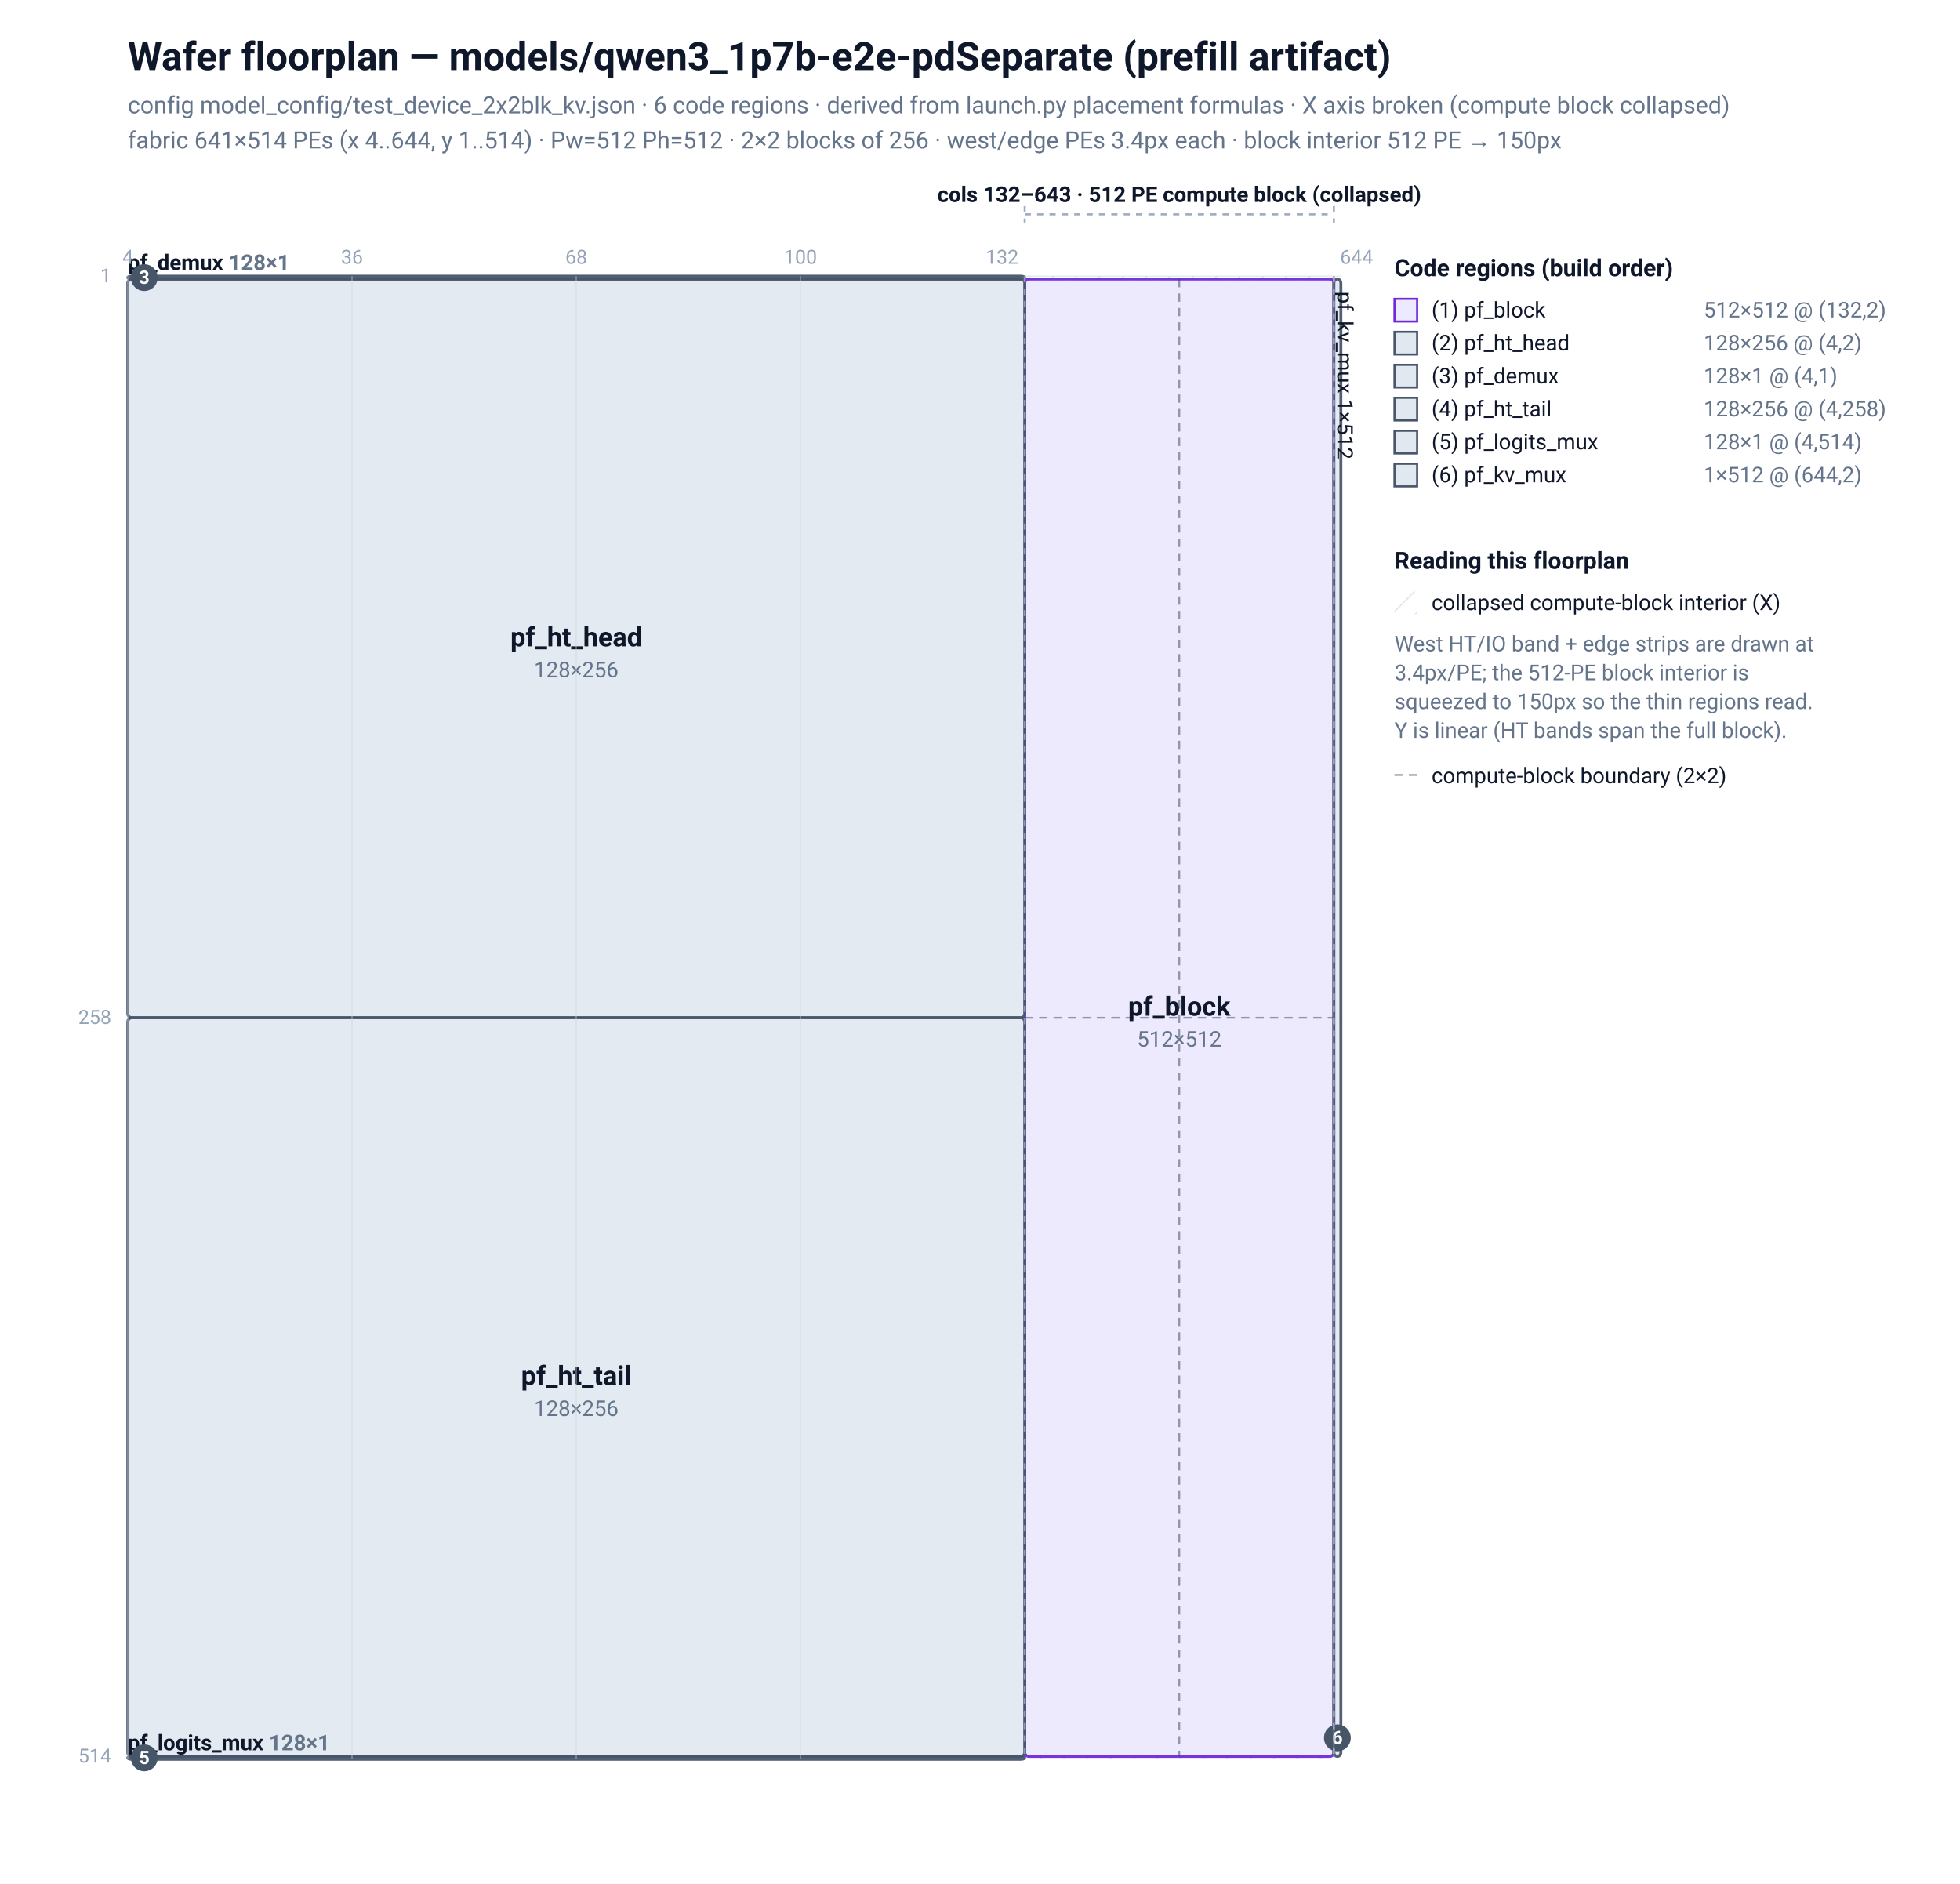
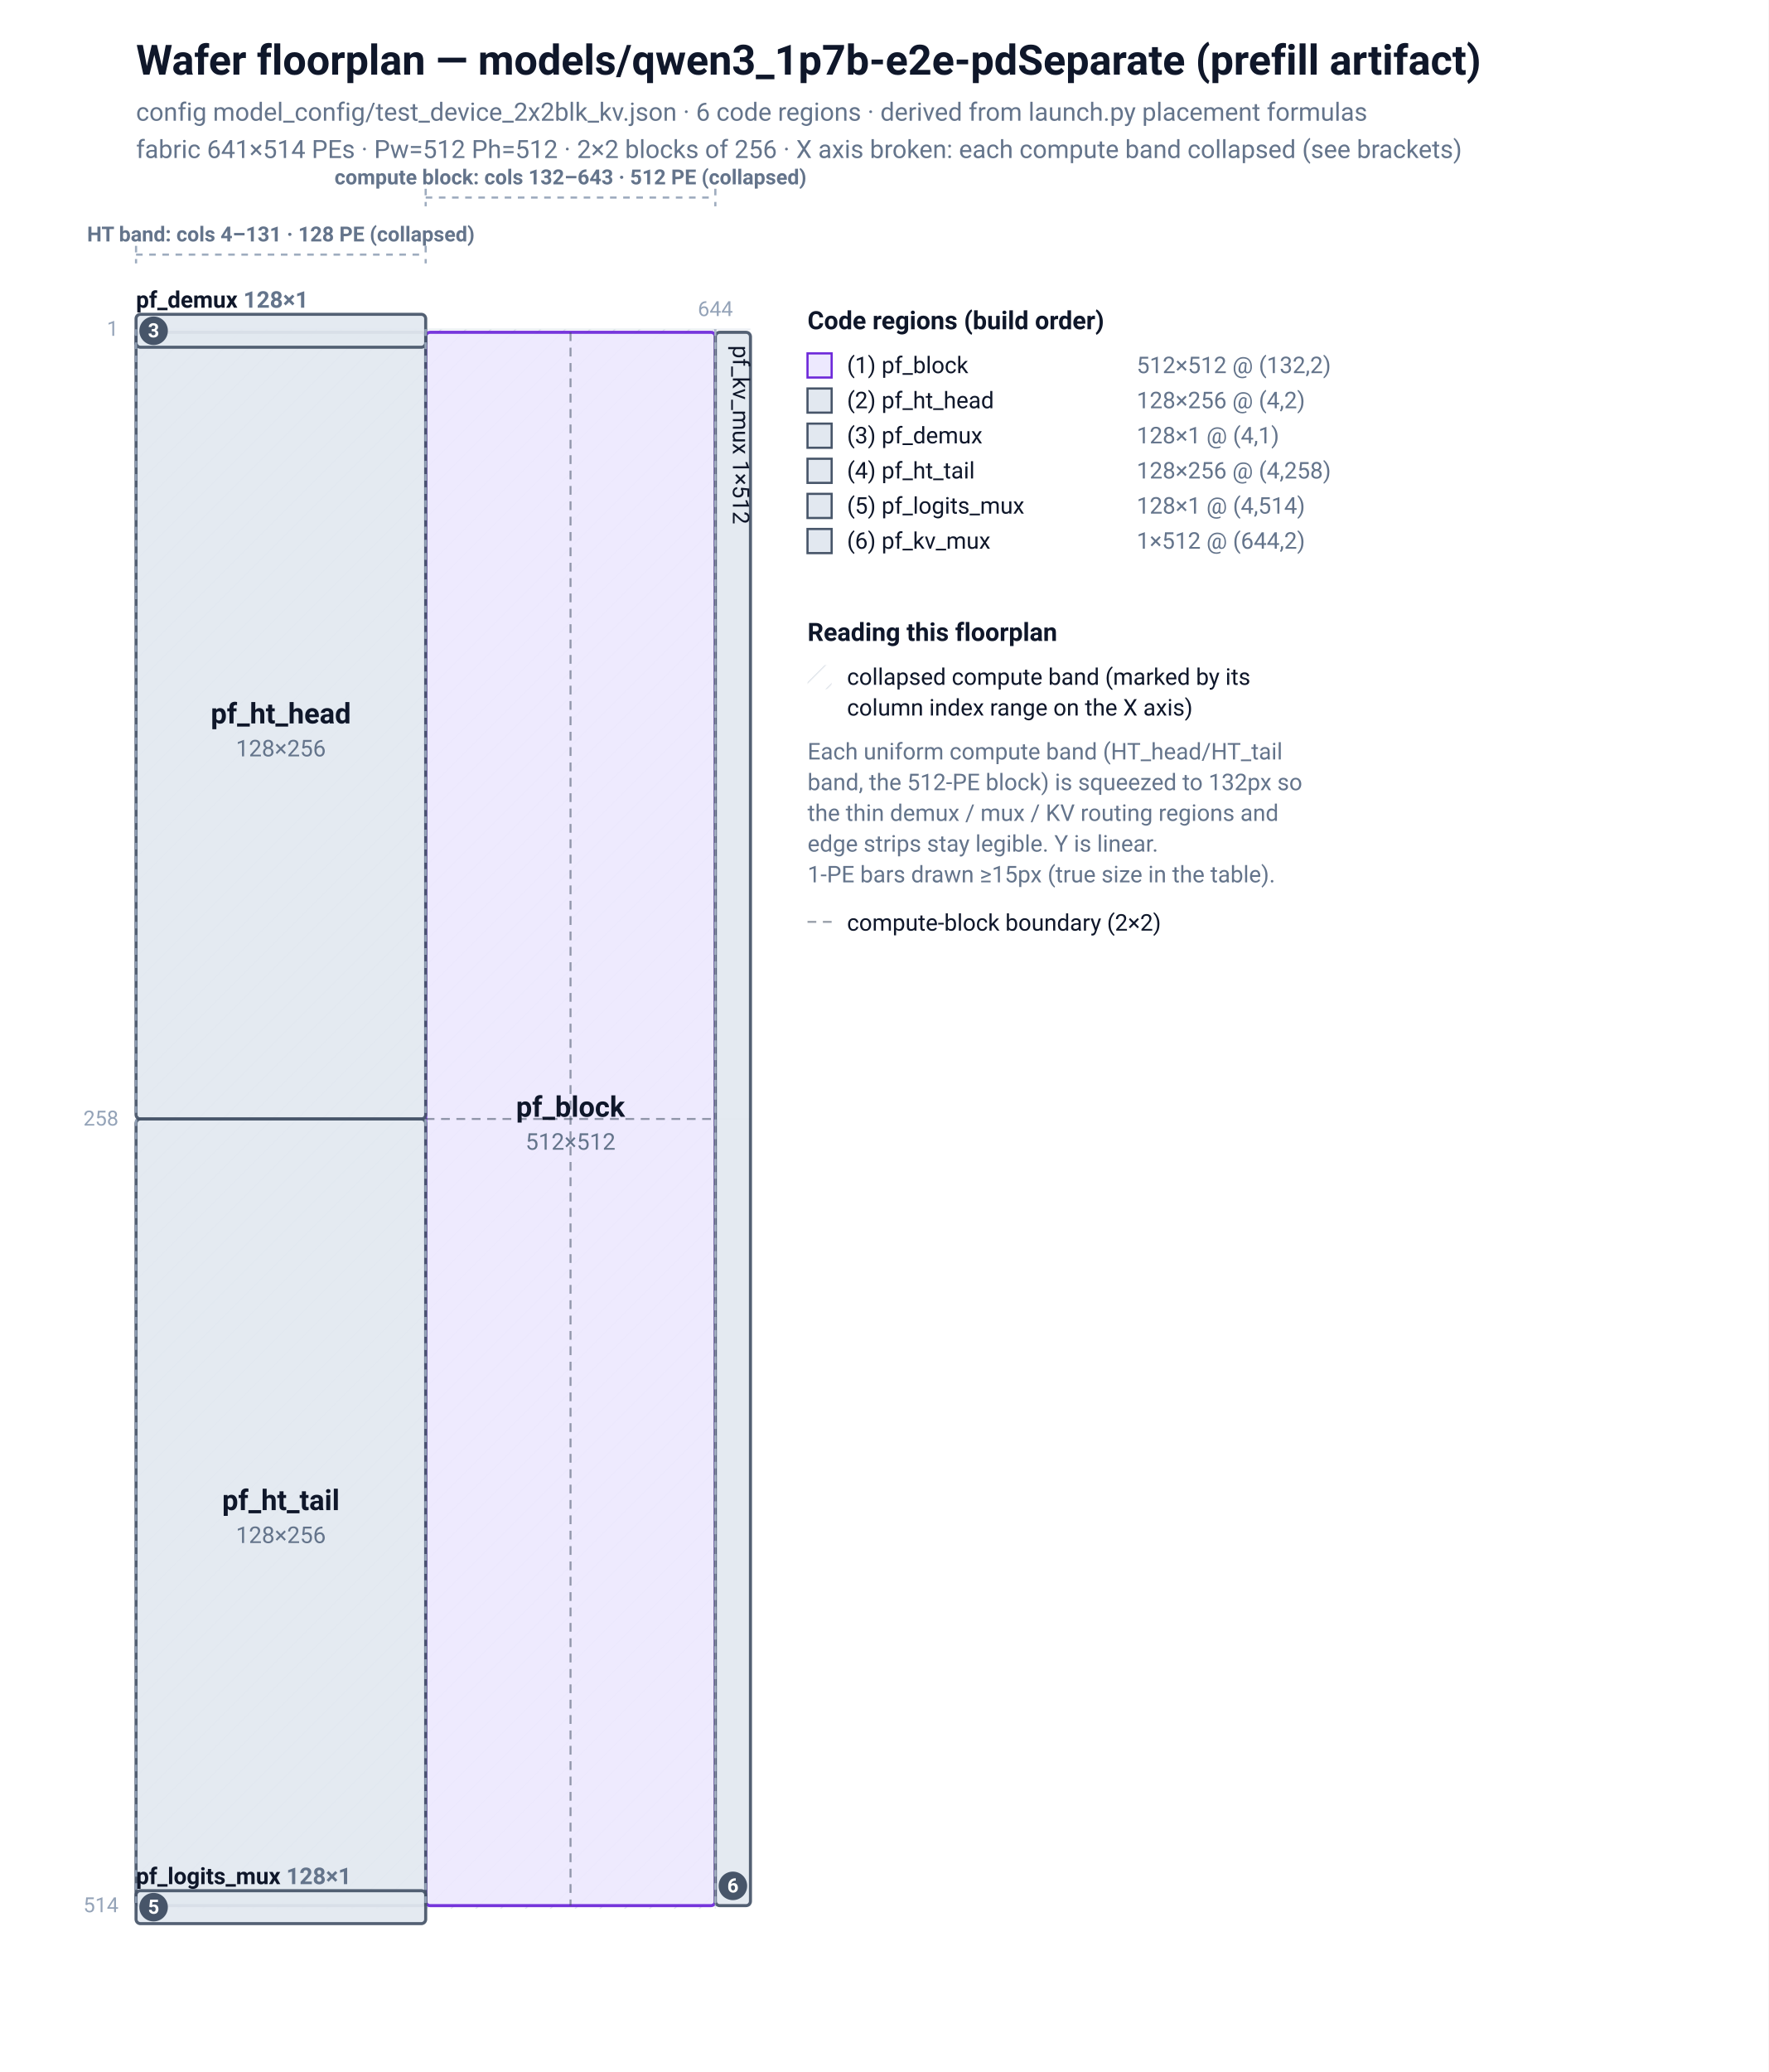
- <svg xmlns="http://www.w3.org/2000/svg" viewBox="0 0 951 914" width="951" height="914" font-family="ui-sans-serif,system-ui,Segoe UI,Roboto,Arial,sans-serif">
+ <svg xmlns="http://www.w3.org/2000/svg" viewBox="0 0 806 944" width="806" height="944" font-family="ui-sans-serif,system-ui,Segoe UI,Roboto,Arial,sans-serif">
  <defs>
    <pattern id="hatch" width="6" height="6" patternUnits="userSpaceOnUse" patternTransform="rotate(45)">
      <line x1="0" y1="0" x2="0" y2="6" stroke="currentColor" stroke-width="2.6" opacity=".5" />
    </pattern>
    <pattern id="hatchFake" width="6" height="6" patternUnits="userSpaceOnUse" patternTransform="rotate(45)">
      <line x1="0" y1="0" x2="0" y2="6" stroke="currentColor" stroke-width="1" opacity=".2" />
    </pattern>
    <pattern id="hatchZoom" width="8" height="8" patternUnits="userSpaceOnUse" patternTransform="rotate(45)">
-       <line x1="0" y1="0" x2="0" y2="8" stroke="#94a3b8" stroke-width="1" opacity=".35" />
+       <line x1="0" y1="0" x2="0" y2="8" stroke="#94a3b8" stroke-width="1" opacity=".3" />
    </pattern>
  </defs>
-   <style>:root{color-scheme:light dark}text{fill:#0f172a}.bg{fill:#fff}.sub{fill:#64748b}.rl{font-size:13px;font-weight:600}.rd{font-size:10.5px}.rdb{font-size:10.5px;font-weight:600}.ax{font-size:9.5px;fill:#94a3b8}.t1{font-size:19px;font-weight:700}.t2{font-size:11.5px}.bdg{font-size:9px;font-weight:700;fill:#fff}.grid{stroke:#cbd5e1;stroke-width:.6;opacity:.45}.brk{stroke:#94a3b8;stroke-width:1;stroke-dasharray:3 3;opacity:.9}.blk{stroke:#334155;stroke-dasharray:4 3;stroke-width:.9;fill:none;opacity:.5}@media (prefers-color-scheme:dark){text{fill:#e2e8f0}.bg{fill:#0b1120}.sub{fill:#94a3b8}.ax{fill:#64748b}.grid{stroke:#334155}.blk{stroke:#94a3b8}}</style>
-   <rect class="bg" width="951" height="914" />
+   <style>:root{color-scheme:light dark}text{fill:#0f172a}.bg{fill:#fff}.sub{fill:#64748b}.rl{font-size:13px;font-weight:600}.rd{font-size:10.5px}.rdb{font-size:10.5px;font-weight:600}.ax{font-size:9.5px;fill:#94a3b8}.t1{font-size:19px;font-weight:700}.t2{font-size:11.5px}.bk{font-size:9.5px;font-weight:600;fill:#64748b}.bdg{font-size:9px;font-weight:700;fill:#fff}.grid{stroke:#cbd5e1;stroke-width:.6;opacity:.45}.brk{stroke:#94a3b8;stroke-width:1;stroke-dasharray:3 3;opacity:.9}.blk{stroke:#334155;stroke-dasharray:4 3;stroke-width:.9;fill:none;opacity:.5}@media (prefers-color-scheme:dark){text{fill:#e2e8f0}.bg{fill:#0b1120}.sub{fill:#94a3b8}.ax{fill:#64748b}.bk{fill:#94a3b8}.grid{stroke:#334155}.blk{stroke:#94a3b8}}</style>
+   <rect class="bg" width="806" height="944" />
  <text class="t1" x="62" y="34">Wafer floorplan — models/qwen3_1p7b-e2e-pdSeparate (prefill artifact)</text>
-   <text class="t2 sub" x="62" y="55">config model_config/test_device_2x2blk_kv.json · 6 code regions · derived from launch.py placement formulas · X axis broken (compute block collapsed)</text>
-   <text class="t2 sub" x="62" y="72">fabric 641×514 PEs (x 4..644, y 1..514) · Pw=512 Ph=512 · 2×2 blocks of 256 · west/edge PEs 3.4px each · block interior 512 PE → 150px</text>
-   <rect x="497.2" y="134.0" width="150.0" height="719.6" fill="url(#hatchZoom)" />
-   <line class="grid" x1="62.0" y1="134.0" x2="650.6" y2="134.0" />
-   <text class="ax" x="54.0" y="137.0" text-anchor="end">1</text>
-   <line class="grid" x1="62.0" y1="493.8" x2="650.6" y2="493.8" />
-   <text class="ax" x="54.0" y="496.8" text-anchor="end">258</text>
-   <line class="grid" x1="62.0" y1="852.2" x2="650.6" y2="852.2" />
-   <text class="ax" x="54.0" y="855.2" text-anchor="end">514</text>
-   <rect x="497.2" y="135.4" width="150.0" height="716.8" fill="#ede9fe" stroke="#6d28d9" stroke-width="1.4" rx="2" opacity=".93" />
-   <line class="blk" x1="572.2" y1="135.4" x2="572.2" y2="852.2" />
-   <line class="blk" x1="497.2" y1="493.8" x2="647.2" y2="493.8" />
-   <text class="rl" x="572.2" y="492.8" text-anchor="middle">pf_block</text>
-   <text class="rd sub" x="572.2" y="507.8" text-anchor="middle">512×512</text>
-   <rect x="62.0" y="135.4" width="435.2" height="358.4" fill="#e2e8f0" stroke="#475569" stroke-width="1.4" rx="2" opacity=".93" />
-   <text class="rl" x="279.6" y="313.6" text-anchor="middle">pf_ht_head</text>
-   <text class="rd sub" x="279.6" y="328.6" text-anchor="middle">128×256</text>
-   <rect x="62.0" y="134.0" width="435.2" height="1.4" fill="#e2e8f0" stroke="#475569" stroke-width="1.4" rx="2" opacity=".93" />
-   <text class="rdb" x="62.0" y="131.0">pf_demux <tspan class="rd sub">128×1</tspan>
+   <text class="t2 sub" x="62" y="55">config model_config/test_device_2x2blk_kv.json · 6 code regions · derived from launch.py placement formulas</text>
+   <text class="t2 sub" x="62" y="72">fabric 641×514 PEs · Pw=512 Ph=512 · 2×2 blocks of 256 · X axis broken: each compute band collapsed (see brackets)</text>
+   <rect x="62.0" y="150.0" width="132.0" height="719.6" fill="url(#hatchZoom)" />
+   <rect x="194.0" y="150.0" width="132.0" height="719.6" fill="url(#hatchZoom)" />
+   <line class="grid" x1="62.0" y1="150.0" x2="342.0" y2="150.0" />
+   <text class="ax" x="54.0" y="153.0" text-anchor="end">1</text>
+   <line class="grid" x1="62.0" y1="509.8" x2="342.0" y2="509.8" />
+   <text class="ax" x="54.0" y="512.8" text-anchor="end">258</text>
+   <line class="grid" x1="62.0" y1="868.2" x2="342.0" y2="868.2" />
+   <text class="ax" x="54.0" y="871.2" text-anchor="end">514</text>
+   <rect x="194.0" y="151.4" width="132.0" height="716.8" fill="#ede9fe" stroke="#6d28d9" stroke-width="1.4" rx="2" opacity=".93" />
+   <line class="blk" x1="260.0" y1="151.4" x2="260.0" y2="868.2" />
+   <line class="blk" x1="194.0" y1="509.8" x2="326.0" y2="509.8" />
+   <text class="rl" x="260.0" y="508.8" text-anchor="middle">pf_block</text>
+   <text class="rd sub" x="260.0" y="523.8" text-anchor="middle">512×512</text>
+   <rect x="62.0" y="151.4" width="132.0" height="358.4" fill="#e2e8f0" stroke="#475569" stroke-width="1.4" rx="2" opacity=".93" />
+   <text class="rl" x="128.0" y="329.6" text-anchor="middle">pf_ht_head</text>
+   <text class="rd sub" x="128.0" y="344.6" text-anchor="middle">128×256</text>
+   <rect x="62.0" y="143.2" width="132.0" height="15.0" fill="#e2e8f0" stroke="#475569" stroke-width="1.4" rx="2" opacity=".93" />
+   <text class="rdb" x="62.0" y="140.2">pf_demux <tspan class="rd sub">128×1</tspan>
  </text>
-   <circle cx="70.0" cy="134.7" r="6.5" fill="#475569" />
-   <text class="bdg" x="70.0" y="137.7" text-anchor="middle">3</text>
-   <rect x="62.0" y="493.8" width="435.2" height="358.4" fill="#e2e8f0" stroke="#475569" stroke-width="1.4" rx="2" opacity=".93" />
-   <text class="rl" x="279.6" y="672.0" text-anchor="middle">pf_ht_tail</text>
-   <text class="rd sub" x="279.6" y="687.0" text-anchor="middle">128×256</text>
-   <rect x="62.0" y="852.2" width="435.2" height="1.4" fill="#e2e8f0" stroke="#475569" stroke-width="1.4" rx="2" opacity=".93" />
-   <text class="rdb" x="62.0" y="849.2">pf_logits_mux <tspan class="rd sub">128×1</tspan>
+   <circle cx="70.0" cy="150.7" r="6.5" fill="#475569" />
+   <text class="bdg" x="70.0" y="153.7" text-anchor="middle">3</text>
+   <rect x="62.0" y="509.8" width="132.0" height="358.4" fill="#e2e8f0" stroke="#475569" stroke-width="1.4" rx="2" opacity=".93" />
+   <text class="rl" x="128.0" y="688.0" text-anchor="middle">pf_ht_tail</text>
+   <text class="rd sub" x="128.0" y="703.0" text-anchor="middle">128×256</text>
+   <rect x="62.0" y="861.4" width="132.0" height="15.0" fill="#e2e8f0" stroke="#475569" stroke-width="1.4" rx="2" opacity=".93" />
+   <text class="rdb" x="62.0" y="858.4">pf_logits_mux <tspan class="rd sub">128×1</tspan>
  </text>
-   <circle cx="70.0" cy="852.9" r="6.5" fill="#475569" />
-   <text class="bdg" x="70.0" y="855.9" text-anchor="middle">5</text>
-   <rect x="647.2" y="135.4" width="3.4" height="716.8" fill="#e2e8f0" stroke="#475569" stroke-width="1.4" rx="2" opacity=".93" />
-   <text class="rd" x="648.9" y="141.4" text-anchor="start" transform="rotate(90 648.9 141.4)" fill="#475569">pf_kv_mux 1×512</text>
-   <circle cx="648.9" cy="843.2" r="6.5" fill="#475569" />
-   <text class="bdg" x="648.9" y="846.2" text-anchor="middle">6</text>
-   <line class="grid" x1="62.0" y1="134.0" x2="62.0" y2="853.6" />
-   <text class="ax" x="62.0" y="128.0" text-anchor="middle">4</text>
-   <line class="grid" x1="170.8" y1="134.0" x2="170.8" y2="853.6" />
-   <text class="ax" x="170.8" y="128.0" text-anchor="middle">36</text>
-   <line class="grid" x1="279.6" y1="134.0" x2="279.6" y2="853.6" />
-   <text class="ax" x="279.6" y="128.0" text-anchor="middle">68</text>
-   <line class="grid" x1="388.4" y1="134.0" x2="388.4" y2="853.6" />
-   <text class="ax" x="388.4" y="128.0" text-anchor="middle">100</text>
-   <line class="brk" x1="497.2" y1="134.0" x2="497.2" y2="853.6" />
-   <line class="brk" x1="647.2" y1="134.0" x2="647.2" y2="853.6" />
-   <line class="brk" x1="497.2" y1="104.0" x2="647.2" y2="104.0" />
-   <line class="brk" x1="497.2" y1="100.0" x2="497.2" y2="108.0" />
-   <line class="brk" x1="647.2" y1="100.0" x2="647.2" y2="108.0" />
-   <text class="rdb" x="572.2" y="98.0" text-anchor="middle" fill="#64748b">cols 132–643 · 512 PE compute block (collapsed)</text>
-   <text class="ax" x="494.2" y="128.0" text-anchor="end">132</text>
-   <text class="ax" x="650.2" y="128.0" text-anchor="start">644</text>
-   <line class="grid" x1="647.2" y1="134.0" x2="647.2" y2="853.6" />
-   <text class="t2" x="676.6" y="134" font-weight="700">Code regions (build order)</text>
-   <rect x="676.6" y="145" width="11" height="11" fill="#ede9fe" stroke="#6d28d9" />
-   <text class="rd" x="694.6" y="154">(1) pf_block</text>
-   <text class="rd sub" x="826.6" y="154">512×512 @ (132,2)</text>
-   <rect x="676.6" y="161" width="11" height="11" fill="#e2e8f0" stroke="#475569" />
-   <text class="rd" x="694.6" y="170">(2) pf_ht_head</text>
-   <text class="rd sub" x="826.6" y="170">128×256 @ (4,2)</text>
-   <rect x="676.6" y="177" width="11" height="11" fill="#e2e8f0" stroke="#475569" />
-   <text class="rd" x="694.6" y="186">(3) pf_demux</text>
-   <text class="rd sub" x="826.6" y="186">128×1 @ (4,1)</text>
-   <rect x="676.6" y="193" width="11" height="11" fill="#e2e8f0" stroke="#475569" />
-   <text class="rd" x="694.6" y="202">(4) pf_ht_tail</text>
-   <text class="rd sub" x="826.6" y="202">128×256 @ (4,258)</text>
-   <rect x="676.6" y="209" width="11" height="11" fill="#e2e8f0" stroke="#475569" />
-   <text class="rd" x="694.6" y="218">(5) pf_logits_mux</text>
-   <text class="rd sub" x="826.6" y="218">128×1 @ (4,514)</text>
-   <rect x="676.6" y="225" width="11" height="11" fill="#e2e8f0" stroke="#475569" />
-   <text class="rd" x="694.6" y="234">(6) pf_kv_mux</text>
-   <text class="rd sub" x="826.6" y="234">1×512 @ (644,2)</text>
-   <text class="t2" x="676.6" y="276" font-weight="700">Reading this floorplan</text>
-   <rect x="676.6" y="287" width="11" height="11" fill="url(#hatchZoom)" />
-   <text class="rd" x="694.6" y="296">collapsed compute-block interior (X)</text>
-   <text class="rd sub" x="676.6" y="316">West HT/IO band + edge strips are drawn at</text>
-   <text class="rd sub" x="676.6" y="330">3.4px/PE; the 512-PE block interior is</text>
-   <text class="rd sub" x="676.6" y="344">squeezed to 150px so the thin regions read.</text>
-   <text class="rd sub" x="676.6" y="358">Y is linear (HT bands span the full block).</text>
-   <line class="blk" x1="676.6" y1="376" x2="687.6" y2="376" />
-   <text class="rd" x="694.6" y="380">compute-block boundary (2×2)</text>
+   <circle cx="70.0" cy="868.9" r="6.5" fill="#475569" />
+   <text class="bdg" x="70.0" y="871.9" text-anchor="middle">5</text>
+   <rect x="326.0" y="151.4" width="16.0" height="716.8" fill="#e2e8f0" stroke="#475569" stroke-width="1.4" rx="2" opacity=".93" />
+   <text class="rd" x="334.0" y="157.4" text-anchor="start" transform="rotate(90 334.0 157.4)" fill="#475569">pf_kv_mux 1×512</text>
+   <circle cx="334.0" cy="859.2" r="6.5" fill="#475569" />
+   <text class="bdg" x="334.0" y="862.2" text-anchor="middle">6</text>
+   <line class="brk" x1="62.0" y1="150.0" x2="62.0" y2="869.6" />
+   <line class="brk" x1="194.0" y1="150.0" x2="194.0" y2="869.6" />
+   <line class="brk" x1="62.0" y1="116.0" x2="194.0" y2="116.0" />
+   <line class="brk" x1="62.0" y1="112.0" x2="62.0" y2="120.0" />
+   <line class="brk" x1="194.0" y1="112.0" x2="194.0" y2="120.0" />
+   <text class="bk" x="128.0" y="110.0" text-anchor="middle">HT band: cols 4–131 · 128 PE (collapsed)</text>
+   <line class="brk" x1="194.0" y1="150.0" x2="194.0" y2="869.6" />
+   <line class="brk" x1="326.0" y1="150.0" x2="326.0" y2="869.6" />
+   <line class="brk" x1="194.0" y1="90.0" x2="326.0" y2="90.0" />
+   <line class="brk" x1="194.0" y1="86.0" x2="194.0" y2="94.0" />
+   <line class="brk" x1="326.0" y1="86.0" x2="326.0" y2="94.0" />
+   <text class="bk" x="260.0" y="84.0" text-anchor="middle">compute block: cols 132–643 · 512 PE (collapsed)</text>
+   <line class="grid" x1="326.0" y1="150.0" x2="326.0" y2="869.6" />
+   <text class="ax" x="326.0" y="144.0" text-anchor="middle">644</text>
+   <text class="t2" x="368.0" y="150" font-weight="700">Code regions (build order)</text>
+   <rect x="368.0" y="161" width="11" height="11" fill="#ede9fe" stroke="#6d28d9" />
+   <text class="rd" x="386.0" y="170">(1) pf_block</text>
+   <text class="rd sub" x="518.0" y="170">512×512 @ (132,2)</text>
+   <rect x="368.0" y="177" width="11" height="11" fill="#e2e8f0" stroke="#475569" />
+   <text class="rd" x="386.0" y="186">(2) pf_ht_head</text>
+   <text class="rd sub" x="518.0" y="186">128×256 @ (4,2)</text>
+   <rect x="368.0" y="193" width="11" height="11" fill="#e2e8f0" stroke="#475569" />
+   <text class="rd" x="386.0" y="202">(3) pf_demux</text>
+   <text class="rd sub" x="518.0" y="202">128×1 @ (4,1)</text>
+   <rect x="368.0" y="209" width="11" height="11" fill="#e2e8f0" stroke="#475569" />
+   <text class="rd" x="386.0" y="218">(4) pf_ht_tail</text>
+   <text class="rd sub" x="518.0" y="218">128×256 @ (4,258)</text>
+   <rect x="368.0" y="225" width="11" height="11" fill="#e2e8f0" stroke="#475569" />
+   <text class="rd" x="386.0" y="234">(5) pf_logits_mux</text>
+   <text class="rd sub" x="518.0" y="234">128×1 @ (4,514)</text>
+   <rect x="368.0" y="241" width="11" height="11" fill="#e2e8f0" stroke="#475569" />
+   <text class="rd" x="386.0" y="250">(6) pf_kv_mux</text>
+   <text class="rd sub" x="518.0" y="250">1×512 @ (644,2)</text>
+   <text class="t2" x="368.0" y="292" font-weight="700">Reading this floorplan</text>
+   <rect x="368.0" y="303" width="11" height="11" fill="url(#hatchZoom)" />
+   <text class="rd" x="386.0" y="312">collapsed compute band (marked by its</text>
+   <text class="rd" x="386.0" y="326">column index range on the X axis)</text>
+   <text class="rd sub" x="368.0" y="346">Each uniform compute band (HT_head/HT_tail</text>
+   <text class="rd sub" x="368.0" y="360">band, the 512-PE block) is squeezed to 132px so</text>
+   <text class="rd sub" x="368.0" y="374">the thin demux / mux / KV routing regions and</text>
+   <text class="rd sub" x="368.0" y="388">edge strips stay legible. Y is linear.</text>
+   <text class="rd sub" x="368.0" y="402">1-PE bars drawn ≥15px (true size in the table).</text>
+   <line class="blk" x1="368.0" y1="420" x2="379.0" y2="420" />
+   <text class="rd" x="386.0" y="424">compute-block boundary (2×2)</text>
</svg>
